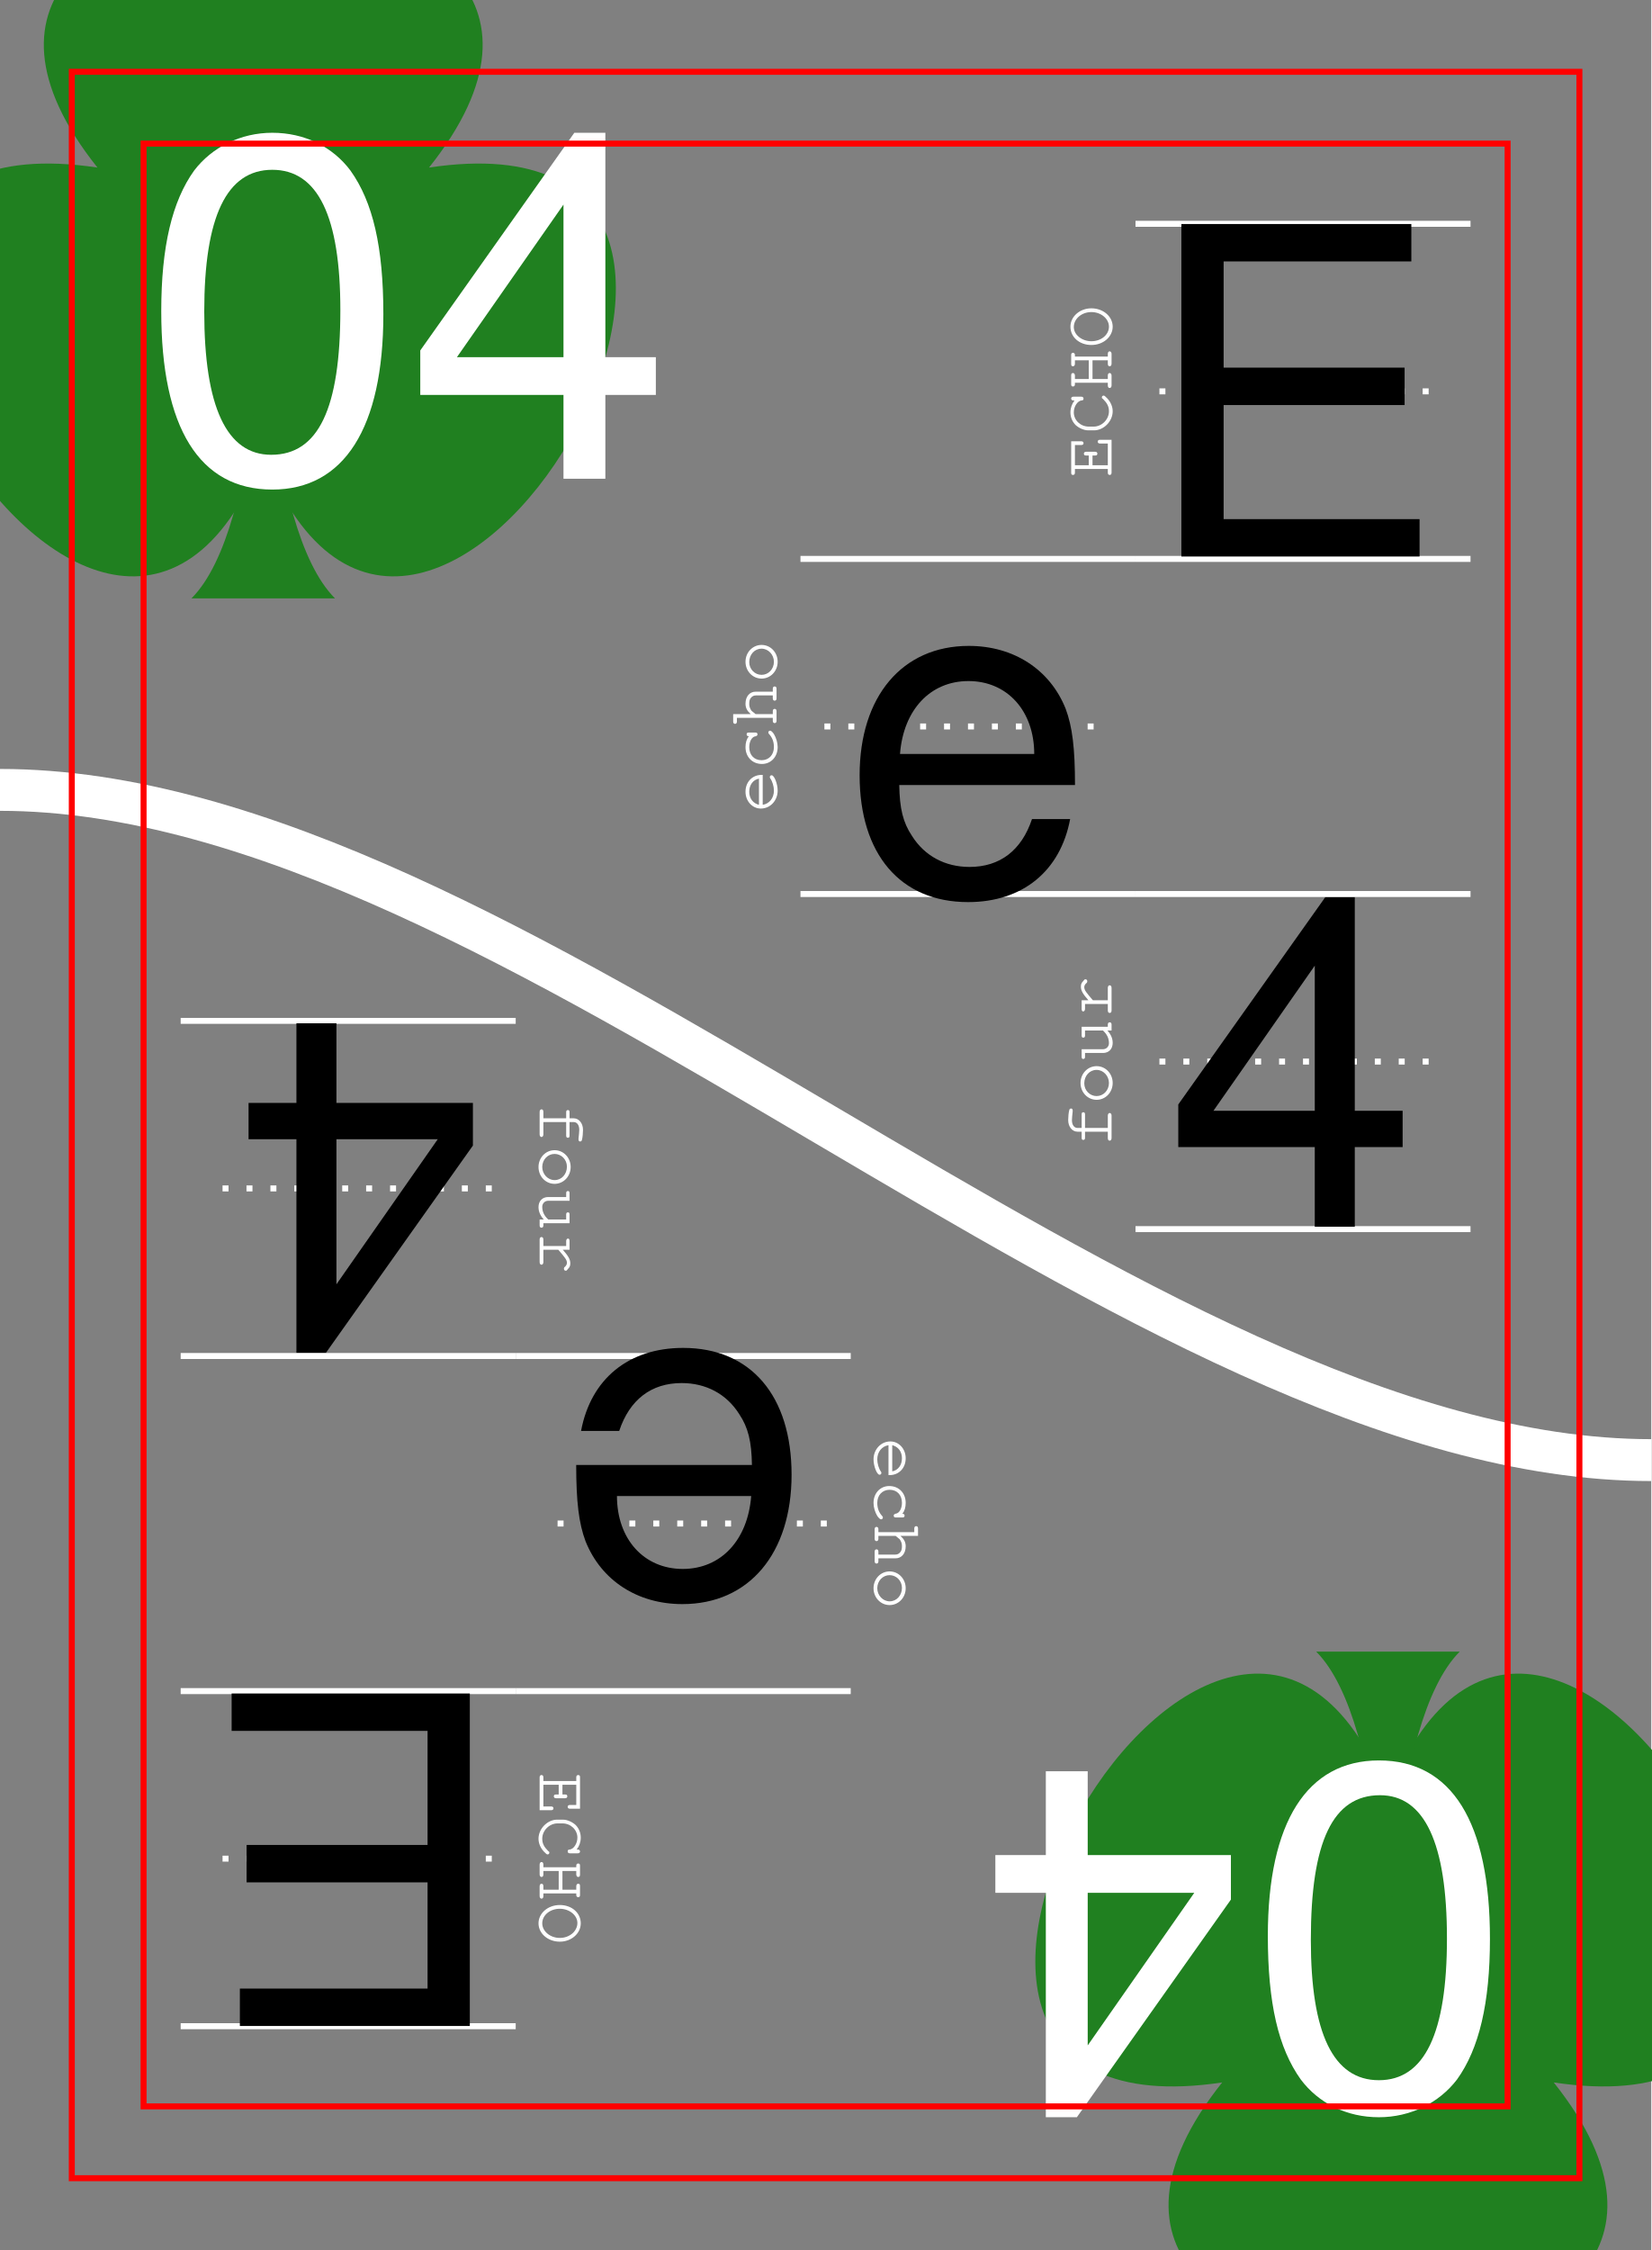
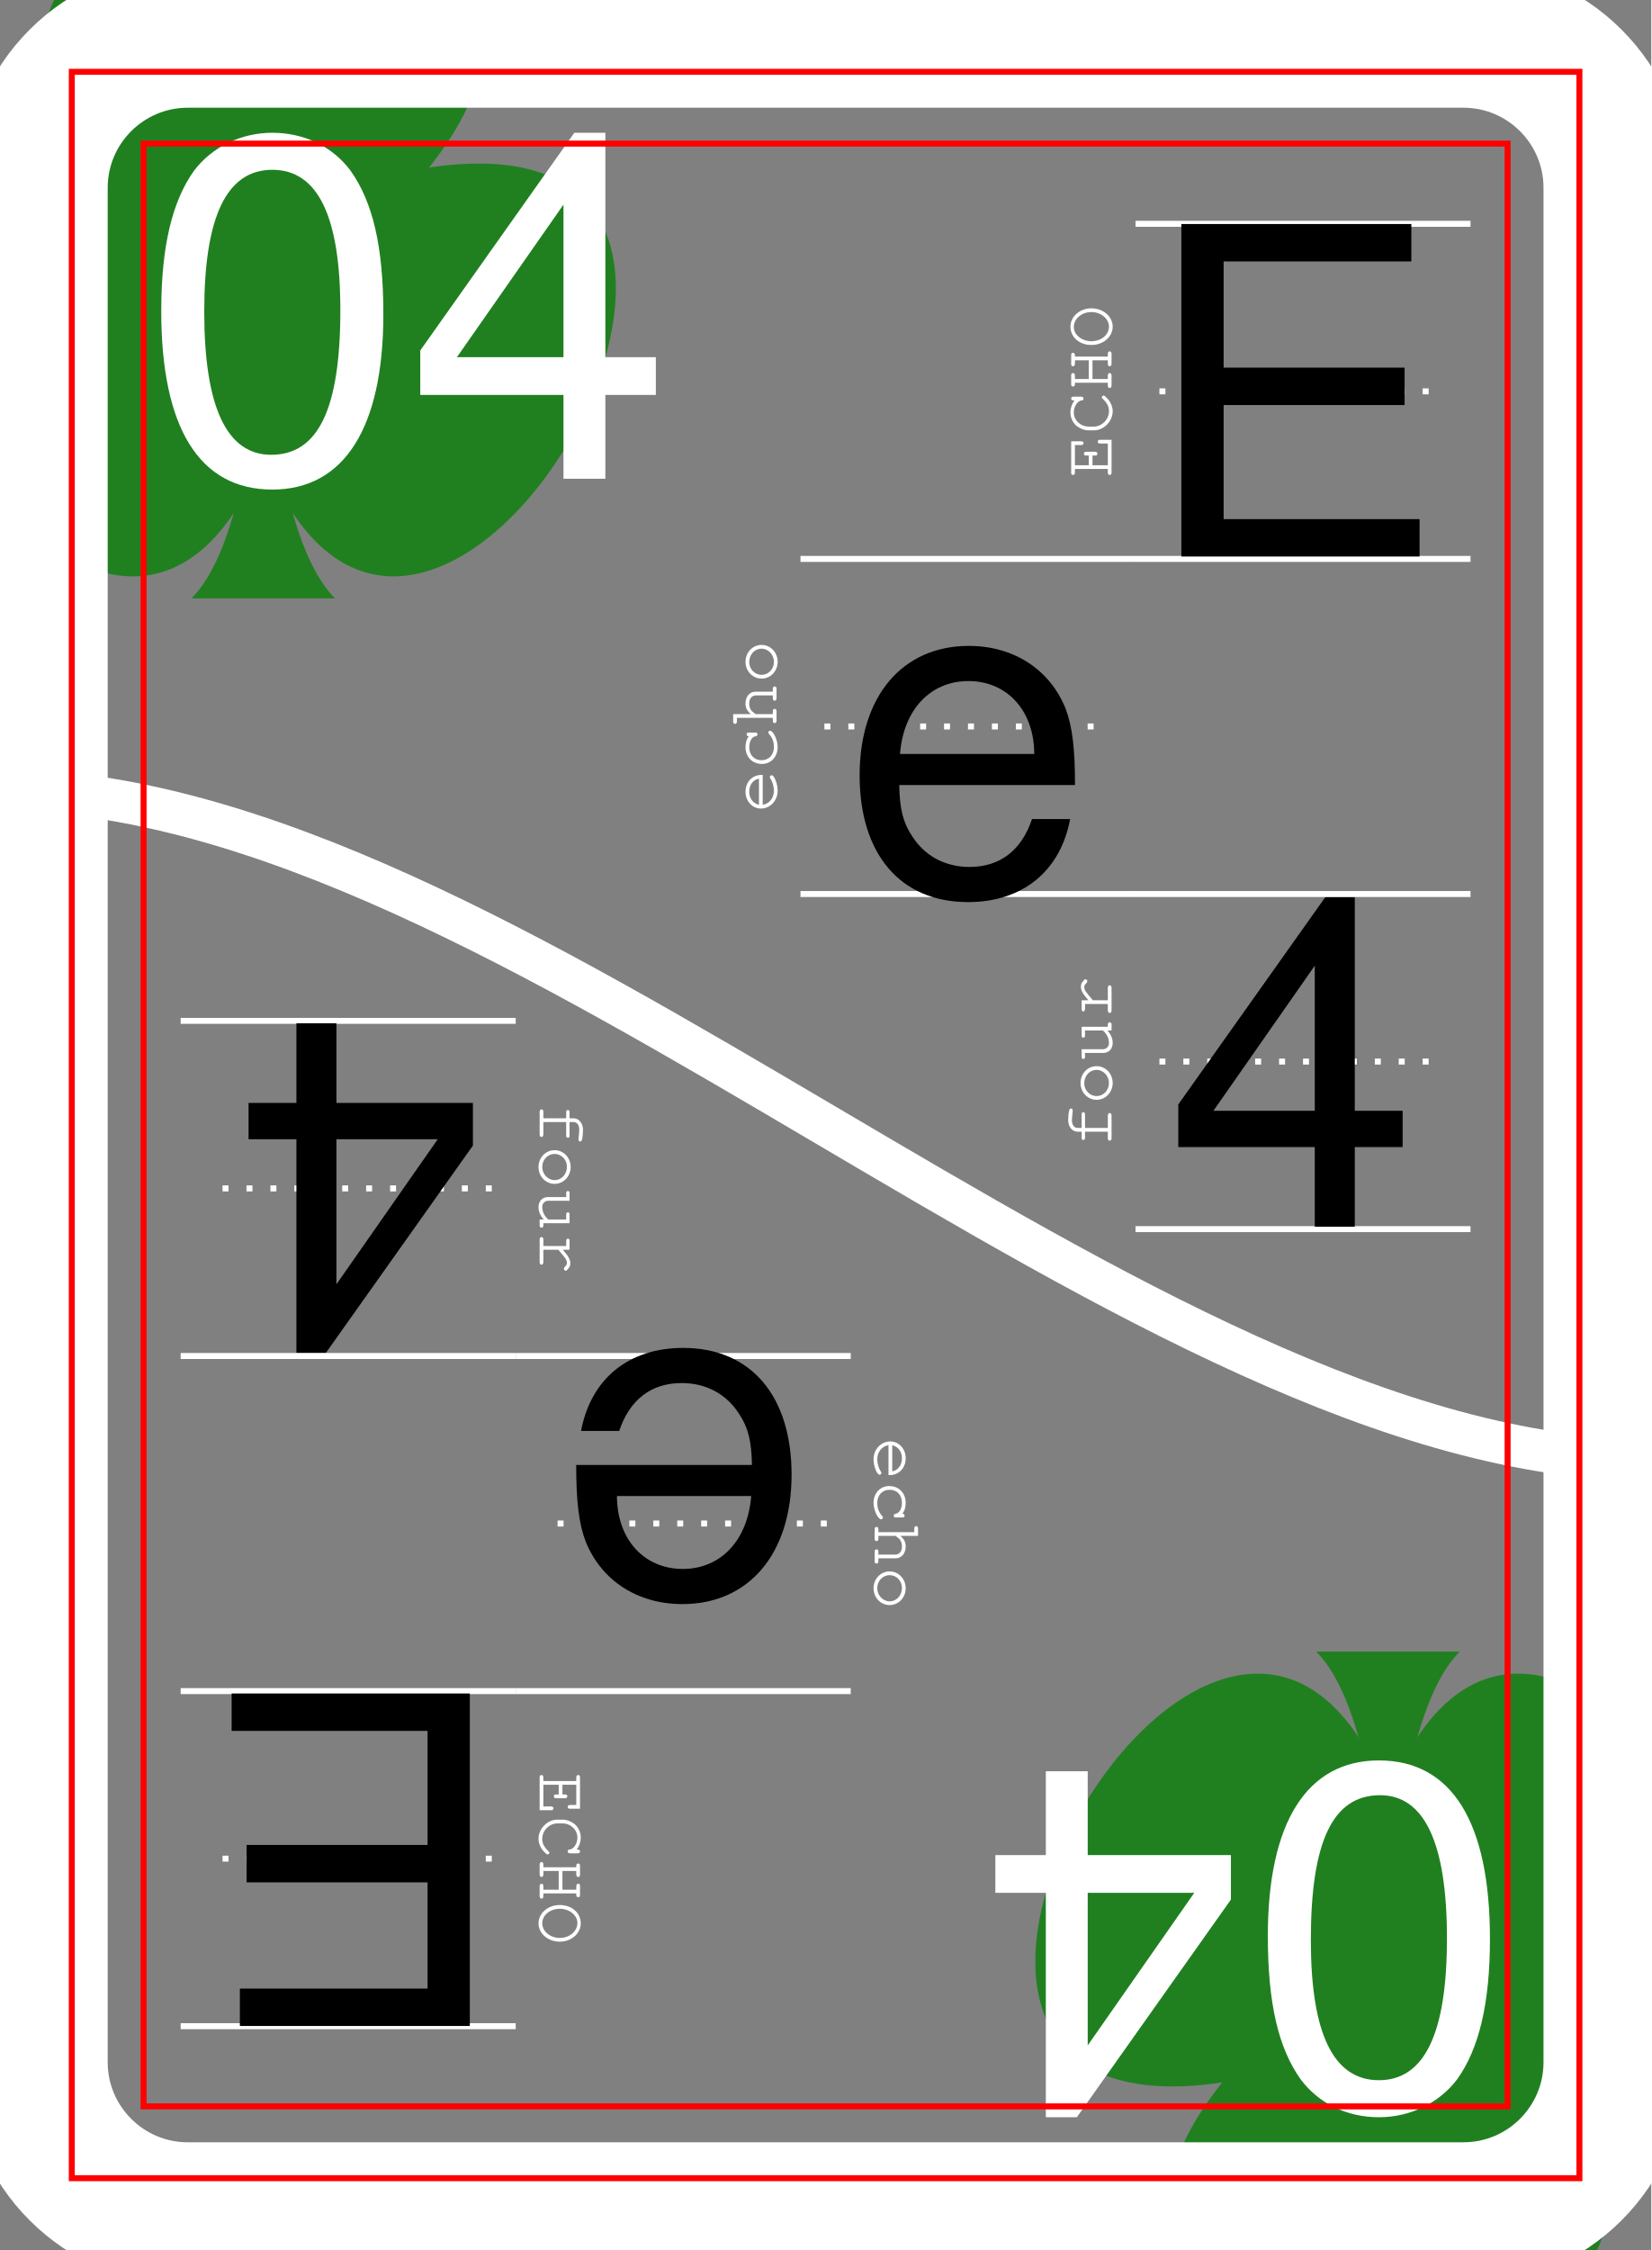
<svg xmlns="http://www.w3.org/2000/svg" xmlns:xlink="http://www.w3.org/1999/xlink" width="69mm" height="94mm" viewBox="-3 -3 69 94" version="1.1" id="card-04">
  <style>
    text { font-family:Helvetica; font-size:19.04px; line-height:1; fill:#000000;fill-opacity:1;stroke:none; }
   
   g.emoji path, g.emoji ellipse, g.emoji circle  { fill:none;stroke:#000000;stroke-width:1.0;stroke-linecap:round;stroke-miterlimit:4;stroke-dasharray:none;stroke-opacity:1 }
   g#card-04-formats-dark text { font-size:7px;fill:#ffffff; }
   g#card-04-thumb-up text, g#card-04-thumb-down text { font-size:7px; }
   path  { fill:none;stroke:#000000;stroke-width:1.0;stroke-linecap:butt;stroke-linejoin:miter;stroke-opacity:1; }
   path.suit { stroke:none; }
   g#card-04-border path  { fill:#808080;fill-opacity:1;stroke:#000000;stroke-width:1.5;stroke-opacity:1;stroke-miterlimit:4;stroke-dasharray:none; }
   g#card-04-lines path { fill:none;stroke:#ffffff;stroke-width:0.25;stroke-linecap:butt;stroke-linejoin:miter;stroke-miterlimit:4;stroke-dasharray:none;stroke-dashoffset:0;stroke-opacity:1 }
   g#card-04-lines-dark path { fill:none;stroke:#000000;stroke-width:0.5;stroke-linecap:butt;stroke-linejoin:miter;stroke-miterlimit:4;stroke-dasharray:none;stroke-dashoffset:0;stroke-opacity:1; }
   g#card-04-lines path.lines-center { stroke-dasharray:0.25, 0.75;}
  </style>
  <defs>
    <g id="card-04-heart-full" class="emoji" transform="translate(-7,-14)">
      <path d="M 7,14 C -5.5,3.5 2,-3 7,2 12,-3 19.5,3.5 7,14 Z" />
    </g>
    <g id="card-04-heart-broken" class="emoji" transform="translate(-7,-14)">
      <path d="M 3.119,0.918 C -0.516,1.134 -2.304,6.546 6.573,13.572            L 10.056,6.195 5.805,7.761 6.763,2.319            C 5.546,1.284 4.244,0.851 3.119,0.918 Z" />
      <path d="M 11.598,-0.031 C 10.627,-0.087 9.524,0.229 8.459,0.983            L 6.937,5.754 12.36,4.47 6.655,12.992            c 0.148,0.146 0.298,0.292 0.453,0.44            C 17.163,6.008 15.371,0.19 11.598,-0.031 Z" />
    </g>
    <g id="card-04-thumb" class="emoji">
      <path d="m 0.25,6 h 4 C 3.761,3.426 2.261,0.331 6.095,0.464           9.005,0.565 8.214,3.28 7.75,6 c 3,0 7,1 4,3 1,1 1,1 0,2 2,1 2,3 -11.5,2 z" />
      <path style="stroke-width:0.5" d="m 4.722,1.807 c 0,0 0.175,2.379 1.03,2.351           0.834,-0.027 0.855,-2.351 0.855,-2.351 z" />
    </g>
+     <g id="card-04-thumb-down" transform="translate(-7,-14)">
+       <g transform="translate(-0.1064203,-0.6459912)">
+         <path style="fill:none;stroke:#000000;stroke-width:0.342;stroke-miterlimit:4;stroke-dasharray:none;stroke-opacity:1" d="m 6.164,1.456 c -0.871,0.317 -1.75,0.576 -1.954,0.576 -0.337,6.56e-4 -0.37,0.279 -0.37,3.113 v 3.112 l 1.42,1.699 c 0.896,1.072 1.58,2.13 1.855,2.865 0.578,1.548 0.663,1.652 1.361,1.652 1.506,0 2.14,-1.654 1.302,-3.397 -0.703,-1.462 -0.703,-1.462 1.455,-1.462 1.649,0 1.96,-0.054 2.344,-0.408 0.354,-0.325 0.416,-0.551 0.31,-1.118 C 13.393,5.575 13.352,5.054 12.667,2.131 11.27,0.672 9.096,0.391 6.164,1.456 Z" />
+         <path style="fill:none;stroke:#000000;stroke-width:0.342;stroke-linecap:butt;stroke-linejoin:miter;stroke-miterlimit:4;stroke-dasharray:none;stroke-opacity:1" d="m 8.616,14.41 c 0.974,-0.083 0.526,-1.451 0.526,-1.451 l -1.294,-1.563 c -1.552,-0.039 -0.71,0.585 -1.051,0.707" />
+         <rect style="fill:none;fill-opacity:0.801;stroke:#000000;stroke-width:0.39;stroke-linecap:round;stroke-miterlimit:4;stroke-dasharray:none;stroke-opacity:1" width="3.565" height="7.378" x="0.302" y="2.094" />
+       </g>
+     </g>
    <g id="card-04-thumb-up" class="emoji" transform="translate(-7,-14)">
-       <use xlink:href="#card-04-thumb" />
-       <text text-anchor="middle" x="6" y="12">+1</text>
-     </g>
-     <g id="card-04-thumb-down" class="emoji" transform="translate(-7,-14)">
-       <use transform="matrix(1,0,0,-1,0,14)" xlink:href="#card-04-thumb" />
-       <text text-anchor="middle" x="7" y="7">-1</text>
+       <g transform="translate(-0.1064198,-0.2965792)">
+         <path style="fill:none;stroke:#000000;stroke-width:0.342;stroke-miterlimit:4;stroke-dasharray:none;stroke-opacity:1" d="m 6.187,13.485 c -0.869,-0.317 -1.745,-0.576 -1.948,-0.576 -0.336,-6.46e-4 -0.369,-0.279 -0.369,-3.113 v -3.112 l 1.416,-1.699 c 0.893,-1.072 1.576,-2.13 1.849,-2.865 0.576,-1.548 0.661,-1.652 1.357,-1.652 1.501,0 2.134,1.654 1.298,3.397 -0.701,1.462 -0.701,1.462 1.45,1.462 1.644,0 1.954,0.054 2.337,0.408 0.353,0.325 0.415,0.551 0.309,1.118 -0.493,2.514 -0.534,3.035 -1.217,5.958 -1.392,1.459 -3.56,1.74 -6.483,0.674 z" />
+         <path style="fill:none;stroke:#000000;stroke-width:0.342;stroke-linecap:butt;stroke-linejoin:miter;stroke-miterlimit:4;stroke-dasharray:none;stroke-opacity:1" d="m 8.632,0.531 c 0.971,0.083 0.524,1.451 0.524,1.451 l -1.29,1.563 c -1.548,0.039 -0.708,-0.585 -1.048,-0.707" />
+         <rect style="fill:none;fill-opacity:0.801;stroke:#000000;stroke-width:0.39;stroke-linecap:round;stroke-miterlimit:4;stroke-dasharray:none;stroke-opacity:1" id="rect1836" width="3.555" height="7.378" x="0.301" y="6.697" />
+       </g>
    </g>
    <g id="card-04-sad" class="emoji" transform="translate(-7,-14)">
      <ellipse id="card-04-sad-right-eye" cx="9.5" cy="4" rx="0.25" ry="0.75" />
      <ellipse id="card-04-sad-left-eye" cx="4.5" cy="4" rx="0.25" ry="0.75" />
      <circle id="card-04-sad-face" cx="7" cy="7" r="7" />
      <path id="card-04-sad-frown" d="m 3,10 c 1.5,-3 6,-3 8,0" />
    </g>
    <g id="card-04-happy" class="emoji" transform="translate(-7,-14)">
      <ellipse id="card-04-happy-right-eye" cx="9.5" cy="4" rx="0.25" ry="0.75" />
      <ellipse id="card-04-happy-left-eye" cx="4.5" cy="4" rx="0.25" ry="0.75" />
      <circle id="card-04-happy-face" cx="7" cy="7" r="7" />
      <path id="card-04-happy-smile" d="m 3,8 c 1.5,4 6,4 8,0" />
    </g>
    <g id="card-04-suit-club" transform="translate(7,7)">
      <path id="card-04-suit-club-flower" style="fill:#208020;stroke:none" d="     M -7.347880794884119e-16,4.0      C 3.365,12.557 12.557,-3.365 3.464,-2.0      C 9.192,-9.192 -9.192,-9.192 -3.464,-2      C -12.557,-3.365 -3.365,12.557 -7.347880794884119e-16,4.0      Z     " />
      <path id="card-04-suit-club-stem" style="fill:#208020;stroke:none" d="     m 0,7.0      h -1.5      c 1.5,-1.5 1.5,-7.0 1.5,-7.0      c 0,0 0,5.5 1.5,7.0      z" />
    </g>
    <g id="card-04-suit-heart">
      <path style="fill:#802020;stroke:none" d="M 7,14 C -5.5,3.5 2,-3 7,2 12,-3 19.5,3.5 7,14 Z" />
    </g>
    <g id="card-04-suit-diamond">
      <path style="fill:#202080;stroke:none" d="m 7,14 -7,-10 7,-4 7,4 z" />
    </g>
    <g id="card-04-suit-spade">
      <path style="fill:#202020;stroke:none" d="M 7,0 C -5.5,10.5 2,17 7,12 12,17 19.5,10.5 7,0 Z" />
      <path style="fill:#202020;stroke:none" d="m 7,14 h -1.5 c 1.5,-1.5 1.5,-7.0 1.5,-7.0 c 0,0 0,5.5 1.5,7.0 z" />
    </g>
    <g id="card-04-lines">
      <path d="m 0,0 14,0" />
      <path class="lines-center" d="m 1,7 12,0" />
      <path d="m 0,14 14,0" />
    </g>
    <g id="card-04-lines-dark">
      
      
      
    </g>
    <g id="card-04-translate-text">
      <text xml:space="preserve" x="37.45" y="34.25" text-anchor="middle">e</text>
      <text xml:space="preserve" x="51" y="20.25" text-anchor="middle">E</text>
      <text xml:space="preserve" x="51" y="48.25" text-anchor="middle">4</text>
    </g>
    <g id="card-04-translate-pics">
      <use x="37.45" y="34.25" xlink:href="#card-04-" />
      <use x="51" y="20.25" xlink:href="#card-04-" />
      <use x="51" y="48.25" xlink:href="#card-04-" />
    </g>
    <g id="card-04-formats">
      <g id="formats-up" transform="translate(44.45,6.35)">
        <use xlink:href="#card-04-lines" />
        <text transform="rotate(-90) translate(-7,-1)" xml:space="preserve" text-anchor="middle" style="font-size:3px;line-height:1;font-family:Courier;fill:#ffffff;fill-opacity:1;stroke:#ffffff;stroke-width:0;stroke-miterlimit:4;stroke-dasharray:none;stroke-opacity:1">ECHO</text>
      </g>
      <g id="card-04-formats-plain" transform="translate(30.45,20.35)">
        <use xlink:href="#card-04-lines" />
        <text transform="rotate(-90) translate(-7,-1)" xml:space="preserve" text-anchor="middle" style="font-size:3px;line-height:1;font-family:Courier;fill:#ffffff;fill-opacity:1;stroke:#ffffff;stroke-width:0;stroke-miterlimit:4;stroke-dasharray:none;stroke-opacity:1">echo</text>
      </g>
      <g id="card-04-formats-down" transform="translate(44.45,34.35)">
        <use xlink:href="#card-04-lines" />
        <text transform="rotate(-90) translate(-7,-1)" xml:space="preserve" text-anchor="middle" style="font-size:3px;line-height:1;font-family:Courier;fill:#ffffff;fill-opacity:1;stroke:#ffffff;stroke-width:0;stroke-miterlimit:4;stroke-dasharray:none;stroke-opacity:1">four</text>
      </g>
      <text xml:space="preserve" text-anchor="middle" style="font-size:7px;line-height:1;font-family:Courier;fill:#ffffff;fill-opacity:1;stroke:#ffffff;stroke-width:0;stroke-miterlimit:4;stroke-dasharray:none;stroke-opacity:1" x="51.45" y="28.50" />
    </g>
    <g id="card-04-formats-dark">
      <g id="card-04-formats-up" transform="translate(44.45,6.35)">
        <use xlink:href="#card-04-lines-dark" />
        <text transform="rotate(-90) translate(-7,-1)" xml:space="preserve" text-anchor="middle" style="font-size:3px;line-height:1;font-family:Courier;fill:#ffffff;fill-opacity:1;stroke:#ffffff;stroke-width:0;stroke-miterlimit:4;stroke-dasharray:none;stroke-opacity:1">ECHO</text>
      </g>
      <g id="card-04-formats-plain" transform="translate(30.45,20.35)">
        <use xlink:href="#card-04-lines-dark" />
        <text transform="rotate(-90) translate(-7,18.5)" xml:space="preserve" text-anchor="middle" style="font-size:4px;line-height:1;font-family:Courier;fill:#ffffff;fill-opacity:1;stroke:#ffffff;stroke-width:0;stroke-miterlimit:4;stroke-dasharray:none;stroke-opacity:1">echo</text>
      </g>
      <g id="card-04-formats-down" transform="translate(44.45,34.35)">
        <use xlink:href="#card-04-lines-dark" />
        <text transform="rotate(-90) translate(-7,-1)" xml:space="preserve" text-anchor="middle" style="font-size:3px;line-height:1;font-family:Courier;fill:#ffffff;fill-opacity:1;stroke:#ffffff;stroke-width:0;stroke-miterlimit:4;stroke-dasharray:none;stroke-opacity:1">four</text>
      </g>
      <text xml:space="preserve" text-anchor="middle" style="fill:#000000;font-size:150%" x="51.45" y="36" />
    </g>
  </defs>
  <g id="card-04-main-layer">
    <rect x="-3" y="-3" width="69" height="94" style="fill:#808080" />
    <use opacity="1" transform="matrix(2,0,0,2,-6,-6)" xlink:href="#card-04-suit-club" />
    <use xlink:href="#card-04-formats" />
    <g transform="rotate(180,31.5,44)">
      <use opacity="1" transform="matrix(2,0,0,2,-6,-6)" xlink:href="#card-04-suit-club" />
      <use xlink:href="#card-04-formats" />
    </g>
    <g id="card-04-border">
+       <rect x="-1.5" y="-1.5" width="66" height="91" rx="6.35" opacity="1.0" style="fill:none;stroke:#ffffff;stroke-width:6.0" />
      <path id="card-04-border-separator" style="stroke:#ffffff;stroke-width:1.75;fill:none;" d="M -3.0,30 C 18.5,30 44.5,58 66,58" />
    </g>
    <g id="card-04-upward">
      <text x="14" y="17" style="font-family:Helvetica;font-size:20px;fill:#fff" text-anchor="middle">04</text>
      <use xlink:href="#card-04-translate-text" />
    </g>
    <use xlink:href="#card-04-upward" transform="rotate(180,31.5,44)" />
    <rect x="0" y="0" width="63" height="88" style="stroke:#f00;stroke-width:0.25;fill:none;" />
    <rect x="3" y="3" width="57" height="82" style="stroke:#f00;stroke-width:0.25;fill:none;" />
  </g>
</svg>
